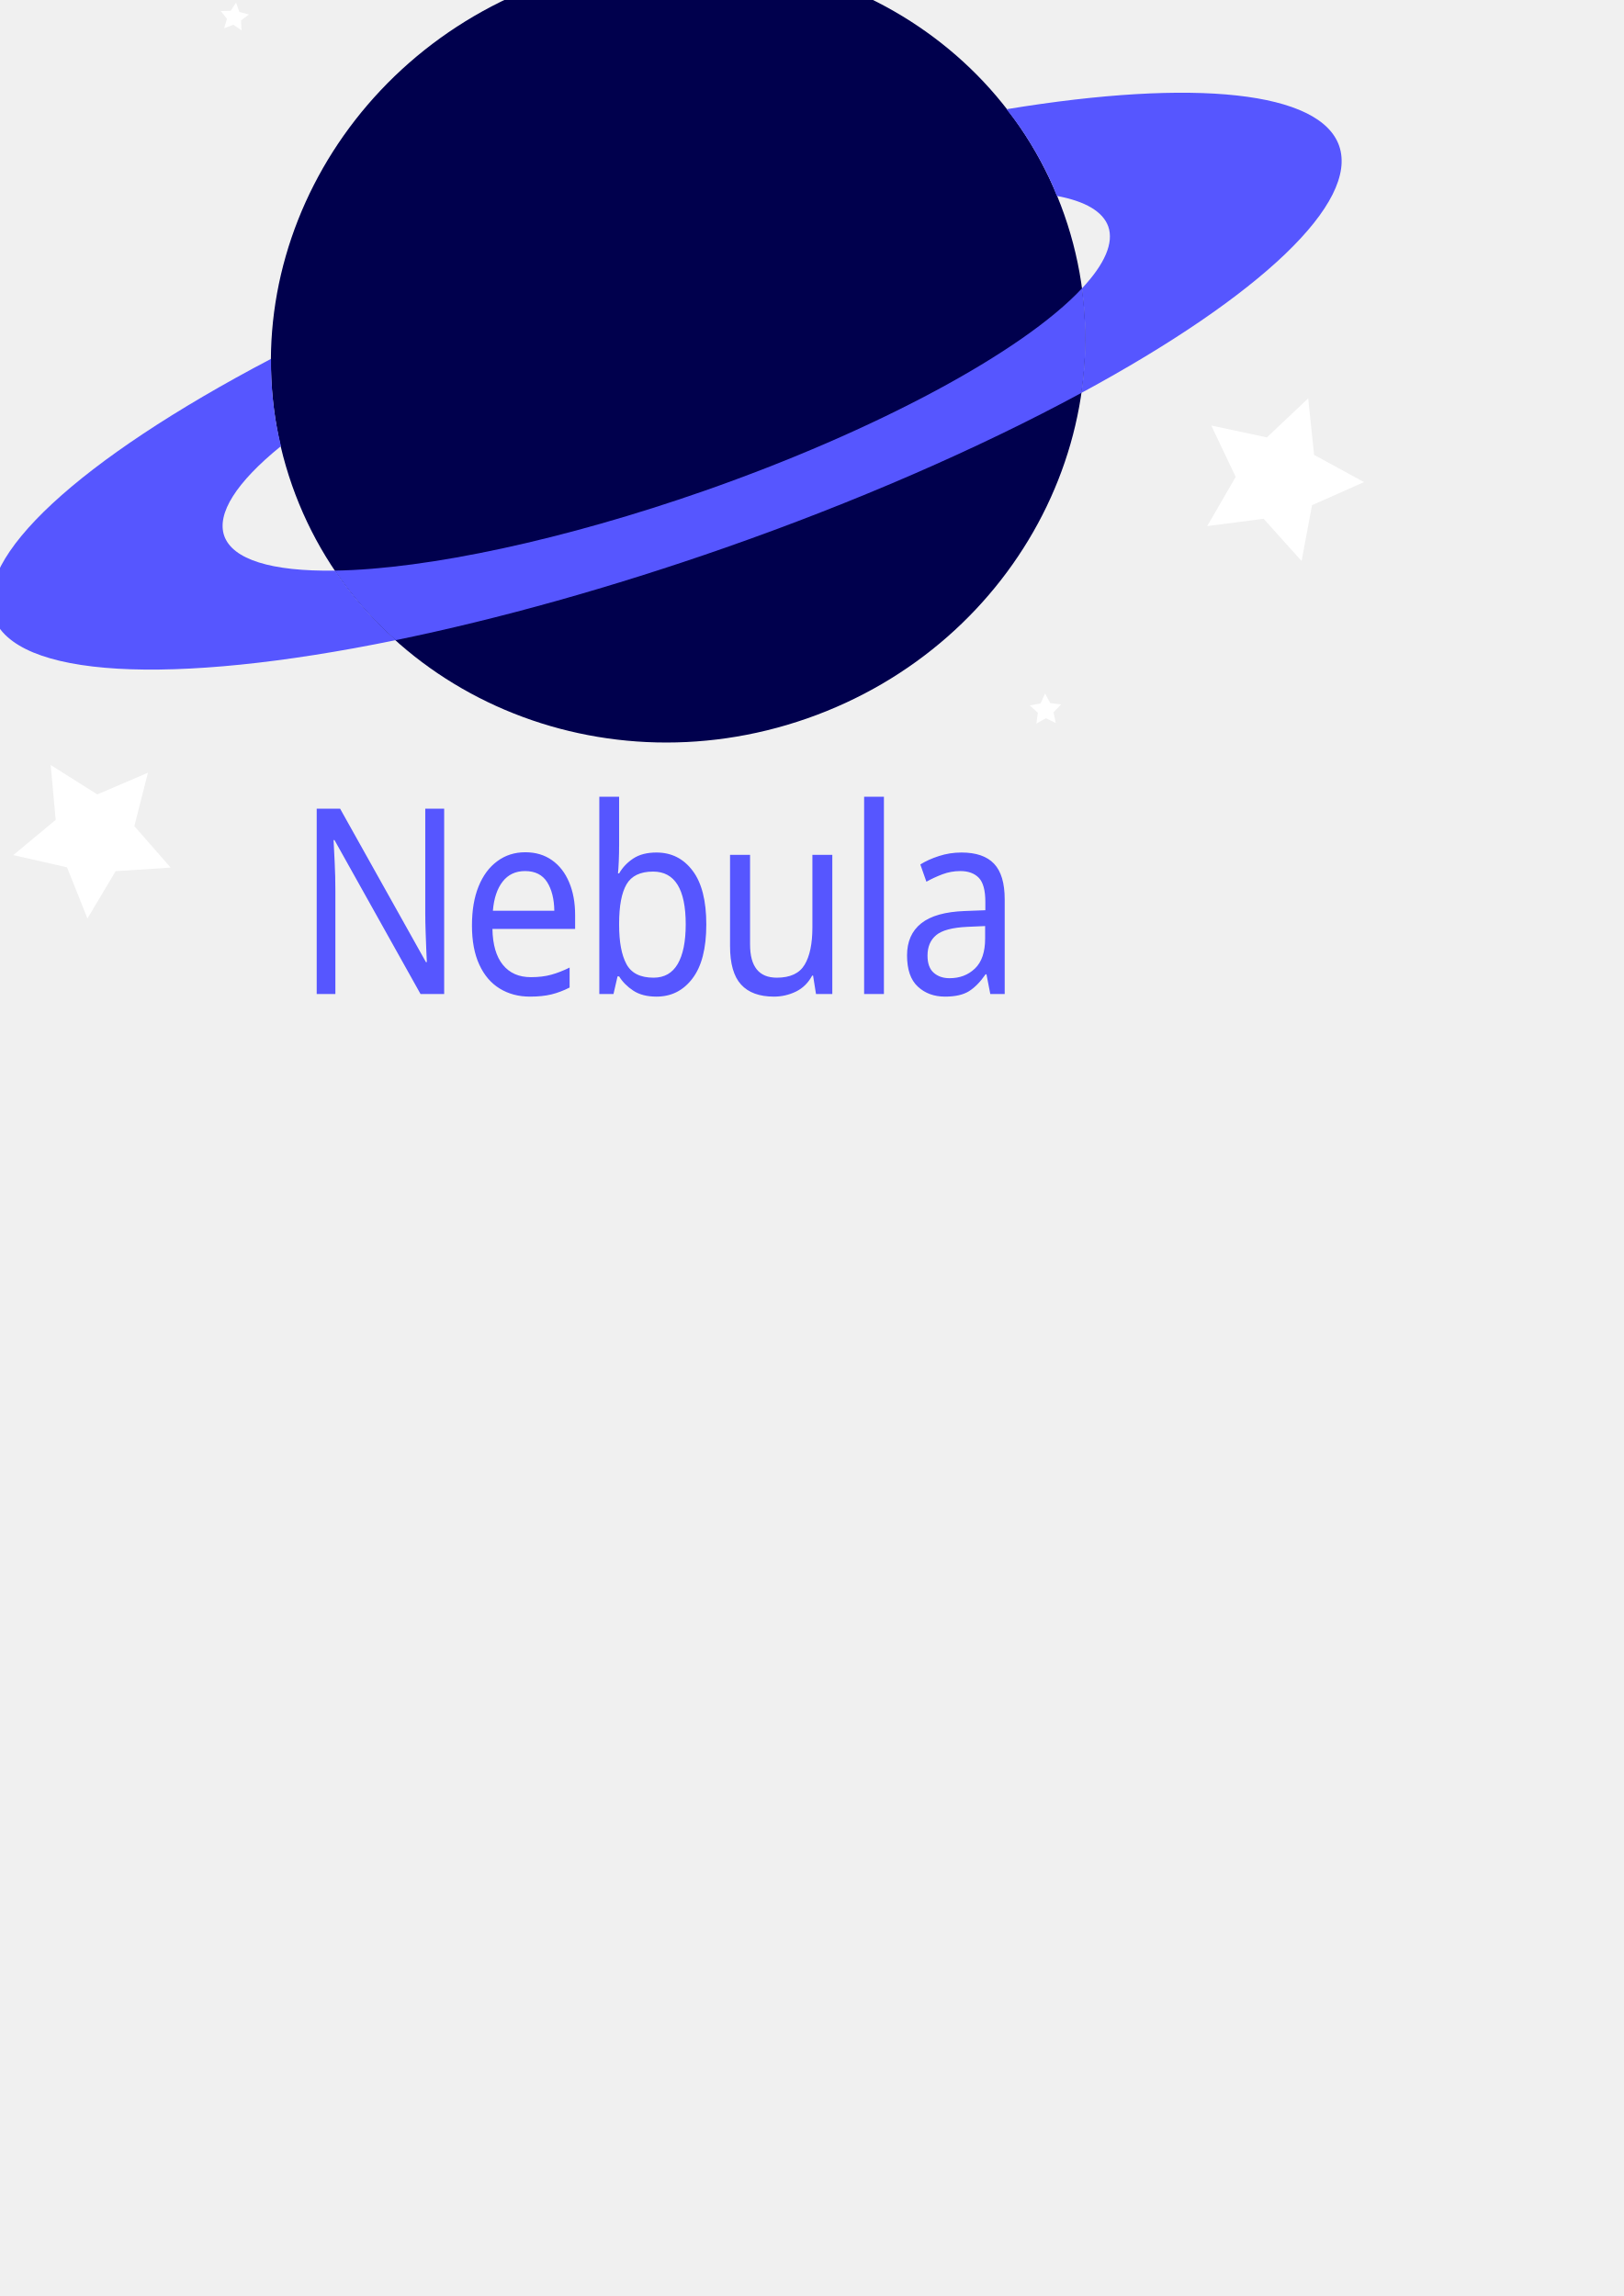
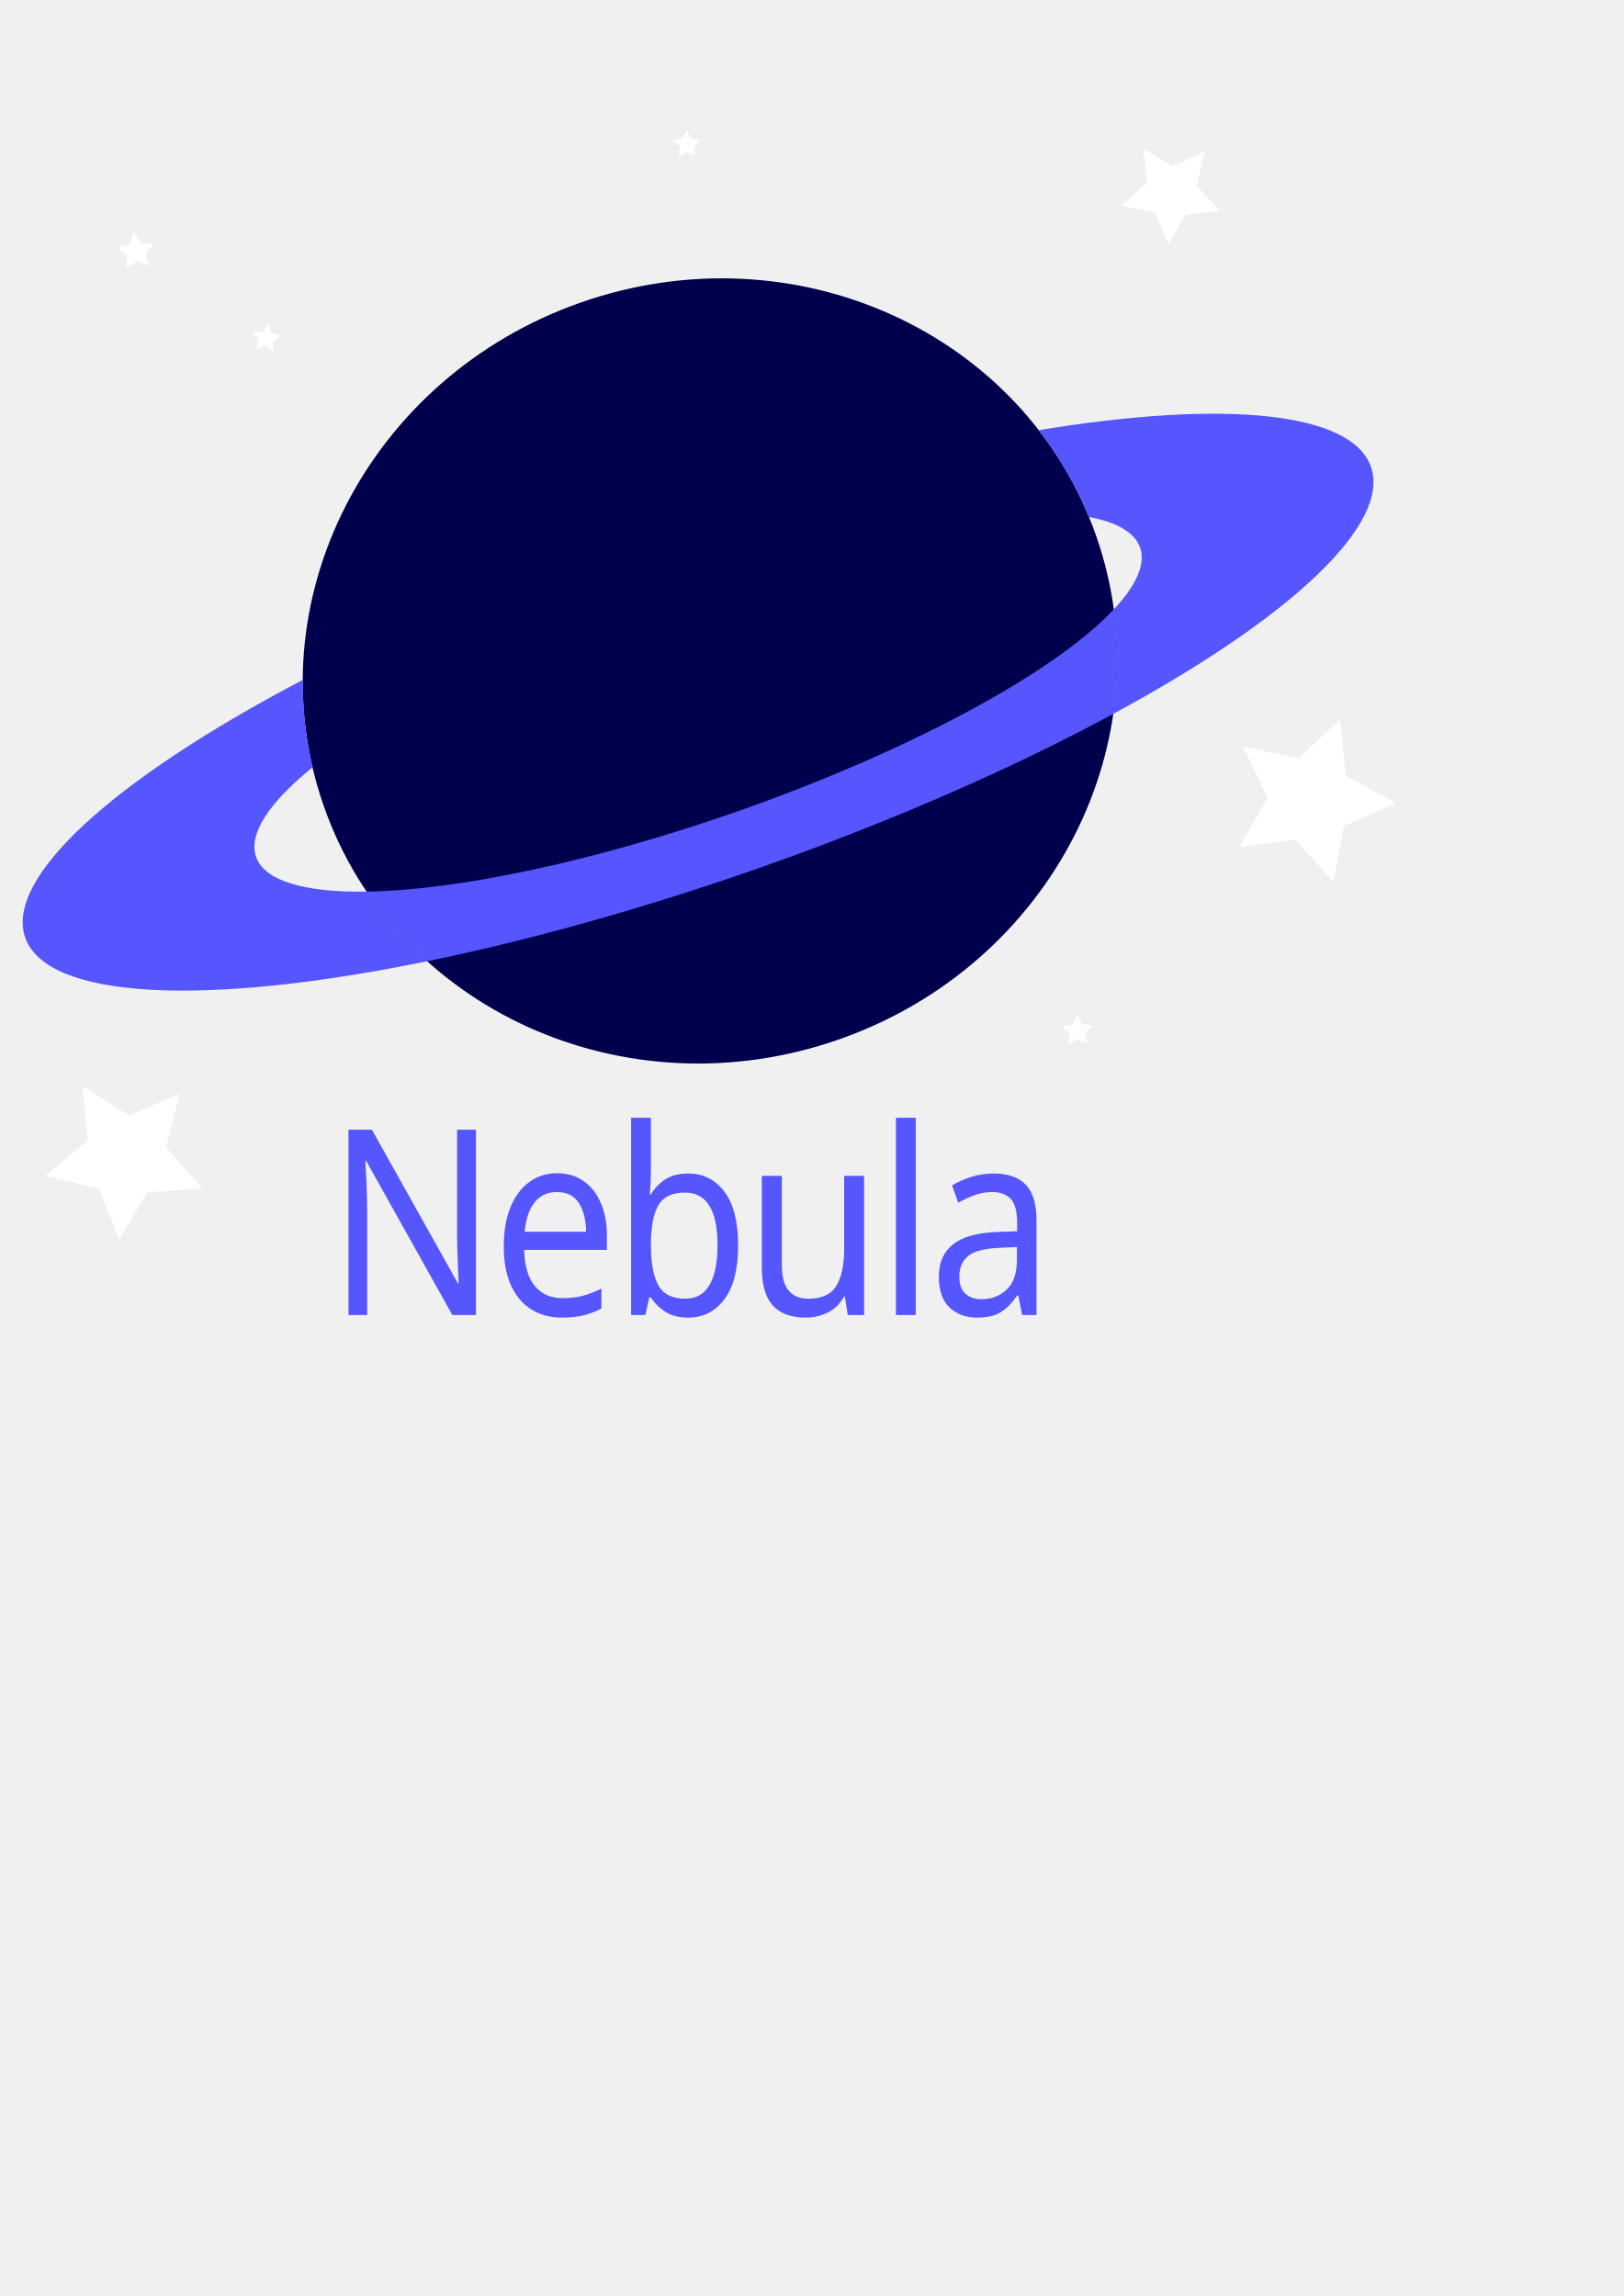
<svg xmlns="http://www.w3.org/2000/svg" width="210mm" height="297mm" viewBox="0 0 210 297" version="1.1" id="svg5">
  <defs id="defs2" />
  <g id="layer1">
-     <g id="g17820" transform="rotate(-19.28224,87.38098,32.90937)">
+     <g id="g17820" transform="rotate(-19.28224,211.6568,41.55956)">
      <path id="use2353" style="fill:#00004d;fill-opacity:1;stroke:#ffffff;stroke-width:0;stroke-dasharray:none" d="M 136.525,44.681 A 52.917,50.501 0 0 1 83.608,95.182 52.917,50.501 0 0 1 30.692,44.681 52.917,50.501 0 0 1 83.608,-5.821 52.917,50.501 0 0 1 136.525,44.681 Z" />
      <path id="path6884" style="fill:#5656ff;fill-opacity:1;stroke-width:0.195" d="m 135.529,54.415 a 52.917,50.501 0 0 1 -0.058,0.295 52.917,50.501 0 0 1 -0.321,1.409 52.917,50.501 0 0 1 -0.363,1.4 52.917,50.501 0 0 1 -0.405,1.39 52.917,50.501 0 0 1 -0.446,1.378 52.917,50.501 0 0 1 -0.487,1.365 52.917,50.501 0 0 1 -0.528,1.351 52.917,50.501 0 0 1 -0.568,1.336 52.917,50.501 0 0 1 -0.608,1.32 52.917,50.501 0 0 1 -0.647,1.303 52.917,50.501 0 0 1 -0.101,0.189 92.198,22.852 0 0 0 42.024,-19.164 92.198,22.852 0 0 0 -39.038,-18.67 52.917,50.501 0 0 1 0.925,2.965 52.917,50.501 0 0 1 0.897,4.085 52.917,50.501 0 0 1 0.541,4.142 52.917,50.501 0 0 1 0.067,1.538 60.568,15.012 0 0 1 4.978,5.94 60.568,15.012 0 0 1 -5.86,6.428 z" />
      <path id="path13448" style="fill:#5656ff;fill-opacity:1;stroke-width:0.195" d="m 32.286,56.967 a 52.917,50.501 0 0 0 0.024,0.111 52.917,50.501 0 0 0 1.248,4.001 52.917,50.501 0 0 0 1.59,3.888 52.917,50.501 0 0 0 1.581,3.087 92.198,22.852 0 0 0 44.091,2.786 92.198,22.852 0 0 0 50.174,-3.688 52.917,50.501 0 0 0 0.101,-0.189 52.917,50.501 0 0 0 0.647,-1.303 52.917,50.501 0 0 0 0.608,-1.32 52.917,50.501 0 0 0 0.568,-1.336 52.917,50.501 0 0 0 0.528,-1.351 52.917,50.501 0 0 0 0.487,-1.365 52.917,50.501 0 0 0 0.446,-1.378 52.917,50.501 0 0 0 0.405,-1.39 52.917,50.501 0 0 0 0.363,-1.4 52.917,50.501 0 0 0 0.321,-1.409 52.917,50.501 0 0 0 0.058,-0.295 60.568,15.012 0 0 1 -54.707,8.585 60.568,15.012 0 0 1 -48.535,-6.033 z" />
      <path id="path13446" style="fill:#5656ff;fill-opacity:1;stroke-width:0.195" d="m 33.528,28.381 a 92.198,22.852 0 0 0 -44.905,19.607 92.198,22.852 0 0 0 48.107,20.066 52.917,50.501 0 0 1 -1.581,-3.087 52.917,50.501 0 0 1 -1.59,-3.888 52.917,50.501 0 0 1 -1.248,-4.001 52.917,50.501 0 0 1 -0.024,-0.111 60.568,15.012 0 0 1 -12.033,-8.979 60.568,15.012 0 0 1 10.755,-8.524 52.917,50.501 0 0 1 0.405,-3.096 52.917,50.501 0 0 1 0.897,-4.085 52.917,50.501 0 0 1 1.217,-3.903 z" />
      <path id="path13435" style="fill:none;fill-opacity:1;stroke-width:0.22" d="M 136.525,44.681 A 52.917,50.501 0 0 1 83.608,95.182 52.917,50.501 0 0 1 30.692,44.681 52.917,50.501 0 0 1 83.608,-5.821 52.917,50.501 0 0 1 136.525,44.681 Z" />
    </g>
-     <path style="fill:#ffffff;fill-opacity:1;stroke:#000000;stroke-width:0;stroke-dasharray:none" id="path23849" d="m 147.017,-9.913 -1.756,-4.12 -4.389,-0.889 3.375,-2.943 -0.511,-4.449 3.842,2.301 4.074,-1.861 -1.001,4.365 3.029,3.299 -4.461,0.397 z" />
-     <path style="fill:#ffffff;fill-opacity:1;stroke:#000000;stroke-width:0;stroke-dasharray:none" id="path23851" d="m 58.732,113.723 -7.113,0.463 -3.651,6.122 -2.638,-6.621 -6.95,-1.58 5.482,-4.555 -0.645,-7.099 6.026,3.806 6.552,-2.807 -1.758,6.908 z" transform="translate(-36.66069,-1.496355)" />
-     <path style="fill:#ffffff;fill-opacity:1;stroke:#000000;stroke-width:0;stroke-dasharray:none" id="path23853" d="m 171.333,77.436 -4.915,-5.469 -7.292,0.949 3.683,-6.365 -3.156,-6.642 7.191,1.536 5.342,-5.054 0.762,7.314 6.457,3.519 -6.721,2.985 z" transform="translate(-2.992709,-4.863153)" />
-     <path style="fill:#ffffff;fill-opacity:1;stroke:#000000;stroke-width:0;stroke-dasharray:none" id="path23855" d="m 15.151,-7.108 -1.552,-0.619 -1.39,0.928 0.109,-1.668 -1.312,-1.035 1.62,-0.411 0.579,-1.567 0.892,1.413 1.67,0.066 -1.068,1.285 z" />
-     <path style="fill:#ffffff;fill-opacity:1;stroke:#000000;stroke-width:0;stroke-dasharray:none" id="path23857" d="m 31.236,3.928 -1.052,-0.728 -1.196,0.454 0.367,-1.225 -0.801,-0.997 1.278,-0.03 0.7,-1.07 0.423,1.207 1.234,0.336 -1.017,0.775 z" />
-     <path style="fill:#ffffff;fill-opacity:1;stroke:#000000;stroke-width:0;stroke-dasharray:none" id="path23859" d="m 85.853,-21.323 -1.108,-0.561 -1.091,0.595 0.191,-1.227 -0.903,-0.853 1.226,-0.197 0.533,-1.122 0.567,1.105 1.232,0.16 -0.876,0.88 z" />
-     <path style="fill:#ffffff;fill-opacity:1;stroke:#000000;stroke-width:0;stroke-dasharray:none" id="path23861" d="m 136.542,93.522 -1.274,-0.618 -1.231,0.7 0.194,-1.403 -1.046,-0.955 1.394,-0.249 0.585,-1.29 0.668,1.249 1.407,0.158 -0.981,1.021 z" />
-     <text xml:space="preserve" style="font-style:normal;font-variant:normal;font-weight:normal;font-stretch:normal;font-size:31.269px;font-family:Magneto;-inkscape-font-specification:'Magneto, Normal';font-variant-ligatures:normal;font-variant-caps:normal;font-variant-numeric:normal;font-variant-east-asian:normal;letter-spacing:-0.889px;fill:#5656ff;fill-opacity:1;stroke:none;stroke-width:26.057;stroke-dasharray:none;stroke-opacity:1" x="40.954" y="119.743" id="text25692" transform="scale(0.9312464,1.07383)">
-       <tspan id="tspan25690" style="font-style:normal;font-variant:normal;font-weight:normal;font-stretch:normal;font-size:31.269px;font-family:Moondance;-inkscape-font-specification:'Moondance, Normal';font-variant-ligatures:normal;font-variant-caps:normal;font-variant-numeric:normal;font-variant-east-asian:normal;fill:#5656ff;fill-opacity:1;stroke:none;stroke-width:26.057" x="40.954" y="119.743">Nebula</tspan>
+     <path style="fill:#ffffff;fill-opacity:1;stroke:#000000;stroke-width:0;stroke-dasharray:none" id="path23849" d="m 147.017,-9.913 -1.756,-4.12 -4.389,-0.889 3.375,-2.943 -0.511,-4.449 3.842,2.301 4.074,-1.861 -1.001,4.365 3.029,3.299 -4.461,0.397 z" transform="translate(4.114975,41.52384)" />
+     <path style="fill:#ffffff;fill-opacity:1;stroke:#000000;stroke-width:0;stroke-dasharray:none" id="path23851" d="m 58.732,113.723 -7.113,0.463 -3.651,6.122 -2.638,-6.621 -6.95,-1.58 5.482,-4.555 -0.645,-7.099 6.026,3.806 6.552,-2.807 -1.758,6.908 z" transform="translate(-32.54571,40.02749)" />
+     <path style="fill:#ffffff;fill-opacity:1;stroke:#000000;stroke-width:0;stroke-dasharray:none" id="path23853" d="m 171.333,77.436 -4.915,-5.469 -7.292,0.949 3.683,-6.365 -3.156,-6.642 7.191,1.536 5.342,-5.054 0.762,7.314 6.457,3.519 -6.721,2.985 z" transform="translate(1.122266,36.66069)" />
+     <path style="fill:#ffffff;fill-opacity:1;stroke:#000000;stroke-width:0;stroke-dasharray:none" id="path23855" d="m 15.151,-7.108 -1.552,-0.619 -1.39,0.928 0.109,-1.668 -1.312,-1.035 1.62,-0.411 0.579,-1.567 0.892,1.413 1.67,0.066 -1.068,1.285 z" transform="translate(4.114975,41.52384)" />
+     <path style="fill:#ffffff;fill-opacity:1;stroke:#000000;stroke-width:0;stroke-dasharray:none" id="path23857" d="m 31.236,3.928 -1.052,-0.728 -1.196,0.454 0.367,-1.225 -0.801,-0.997 1.278,-0.03 0.7,-1.07 0.423,1.207 1.234,0.336 -1.017,0.775 z" transform="translate(4.114975,41.52384)" />
+     <path style="fill:#ffffff;fill-opacity:1;stroke:#000000;stroke-width:0;stroke-dasharray:none" id="path23859" d="m 85.853,-21.323 -1.108,-0.561 -1.091,0.595 0.191,-1.227 -0.903,-0.853 1.226,-0.197 0.533,-1.122 0.567,1.105 1.232,0.16 -0.876,0.88 z" transform="translate(4.114975,41.52384)" />
+     <path style="fill:#ffffff;fill-opacity:1;stroke:#000000;stroke-width:0;stroke-dasharray:none" id="path23861" d="m 136.542,93.522 -1.274,-0.618 -1.231,0.7 0.194,-1.403 -1.046,-0.955 1.394,-0.249 0.585,-1.29 0.668,1.249 1.407,0.158 -0.981,1.021 z" transform="translate(4.114975,41.52384)" />
+     <text xml:space="preserve" style="font-style:normal;font-variant:normal;font-weight:normal;font-stretch:normal;font-size:31.269px;font-family:Magneto;-inkscape-font-specification:'Magneto, Normal';font-variant-ligatures:normal;font-variant-caps:normal;font-variant-numeric:normal;font-variant-east-asian:normal;letter-spacing:-0.889px;fill:#5656ff;fill-opacity:1;stroke:none;stroke-width:26.057;stroke-dasharray:none;stroke-opacity:1" x="45.373" y="158.412" id="text25692" transform="scale(0.9312464,1.07383)">
+       <tspan id="tspan25690" style="font-style:normal;font-variant:normal;font-weight:normal;font-stretch:normal;font-size:31.269px;font-family:Moondance;-inkscape-font-specification:'Moondance, Normal';font-variant-ligatures:normal;font-variant-caps:normal;font-variant-numeric:normal;font-variant-east-asian:normal;fill:#5656ff;fill-opacity:1;stroke:none;stroke-width:26.057" x="45.373" y="158.412">Nebula</tspan>
    </text>
  </g>
</svg>
